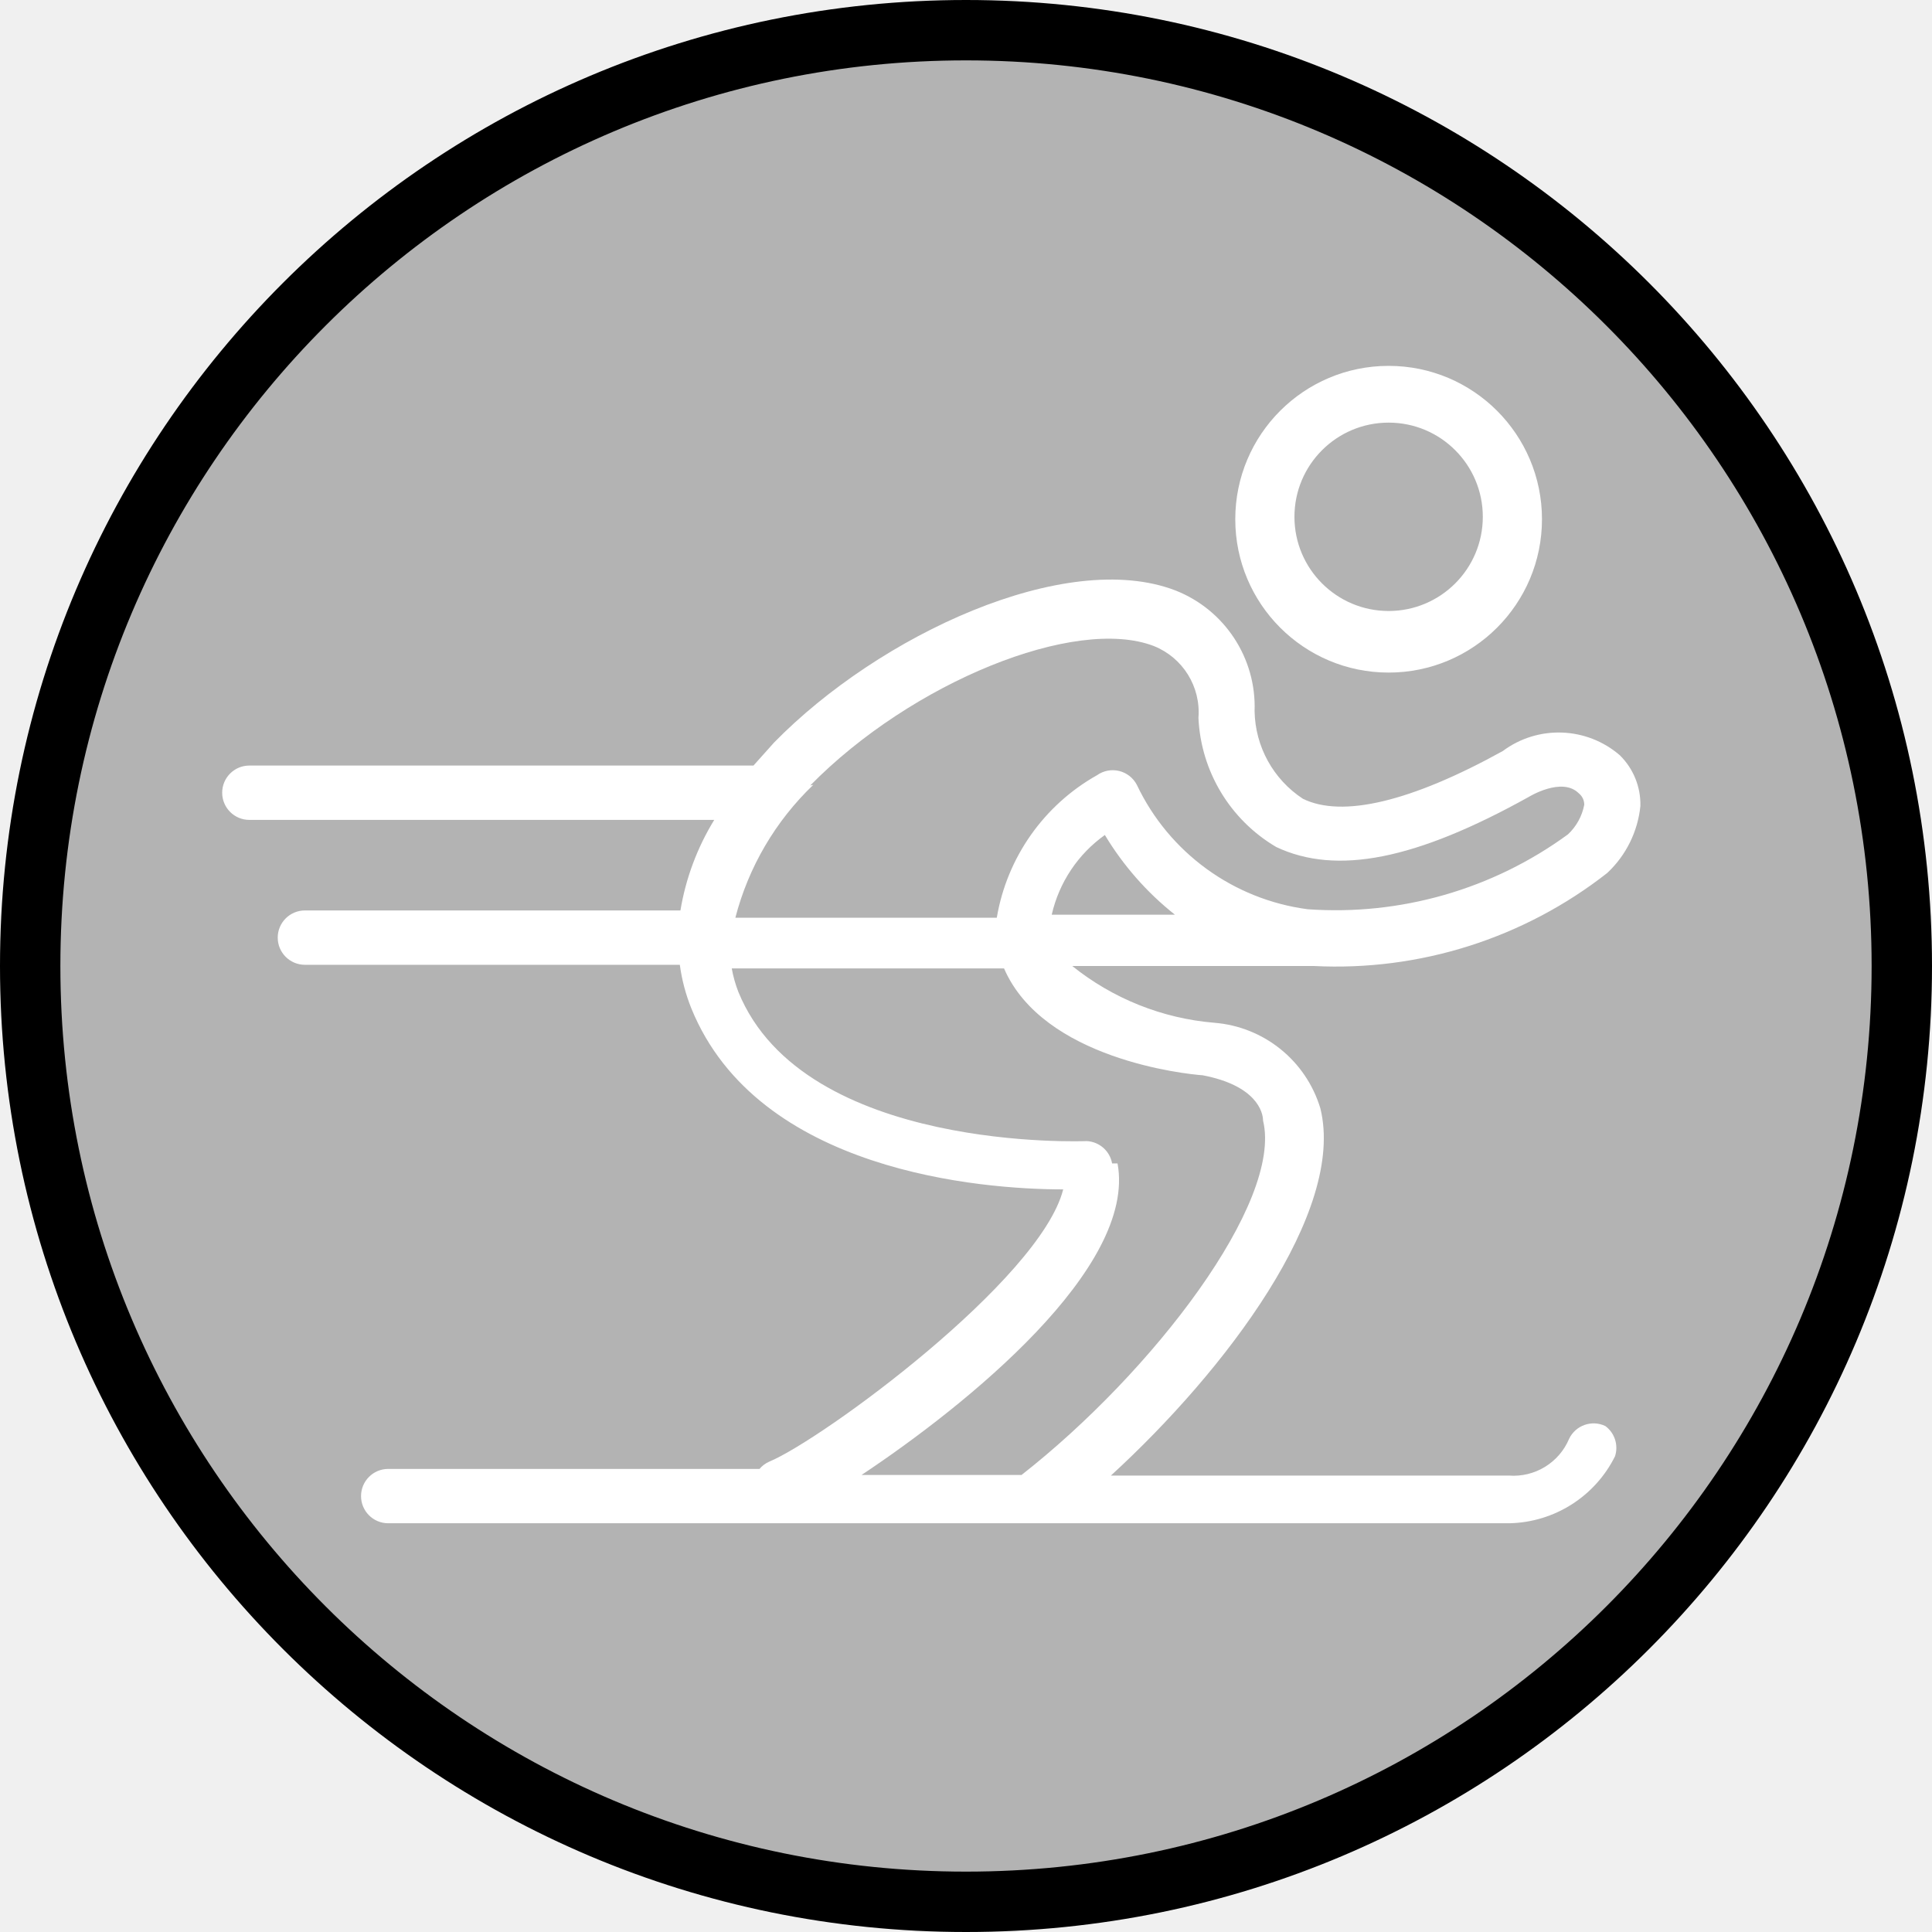
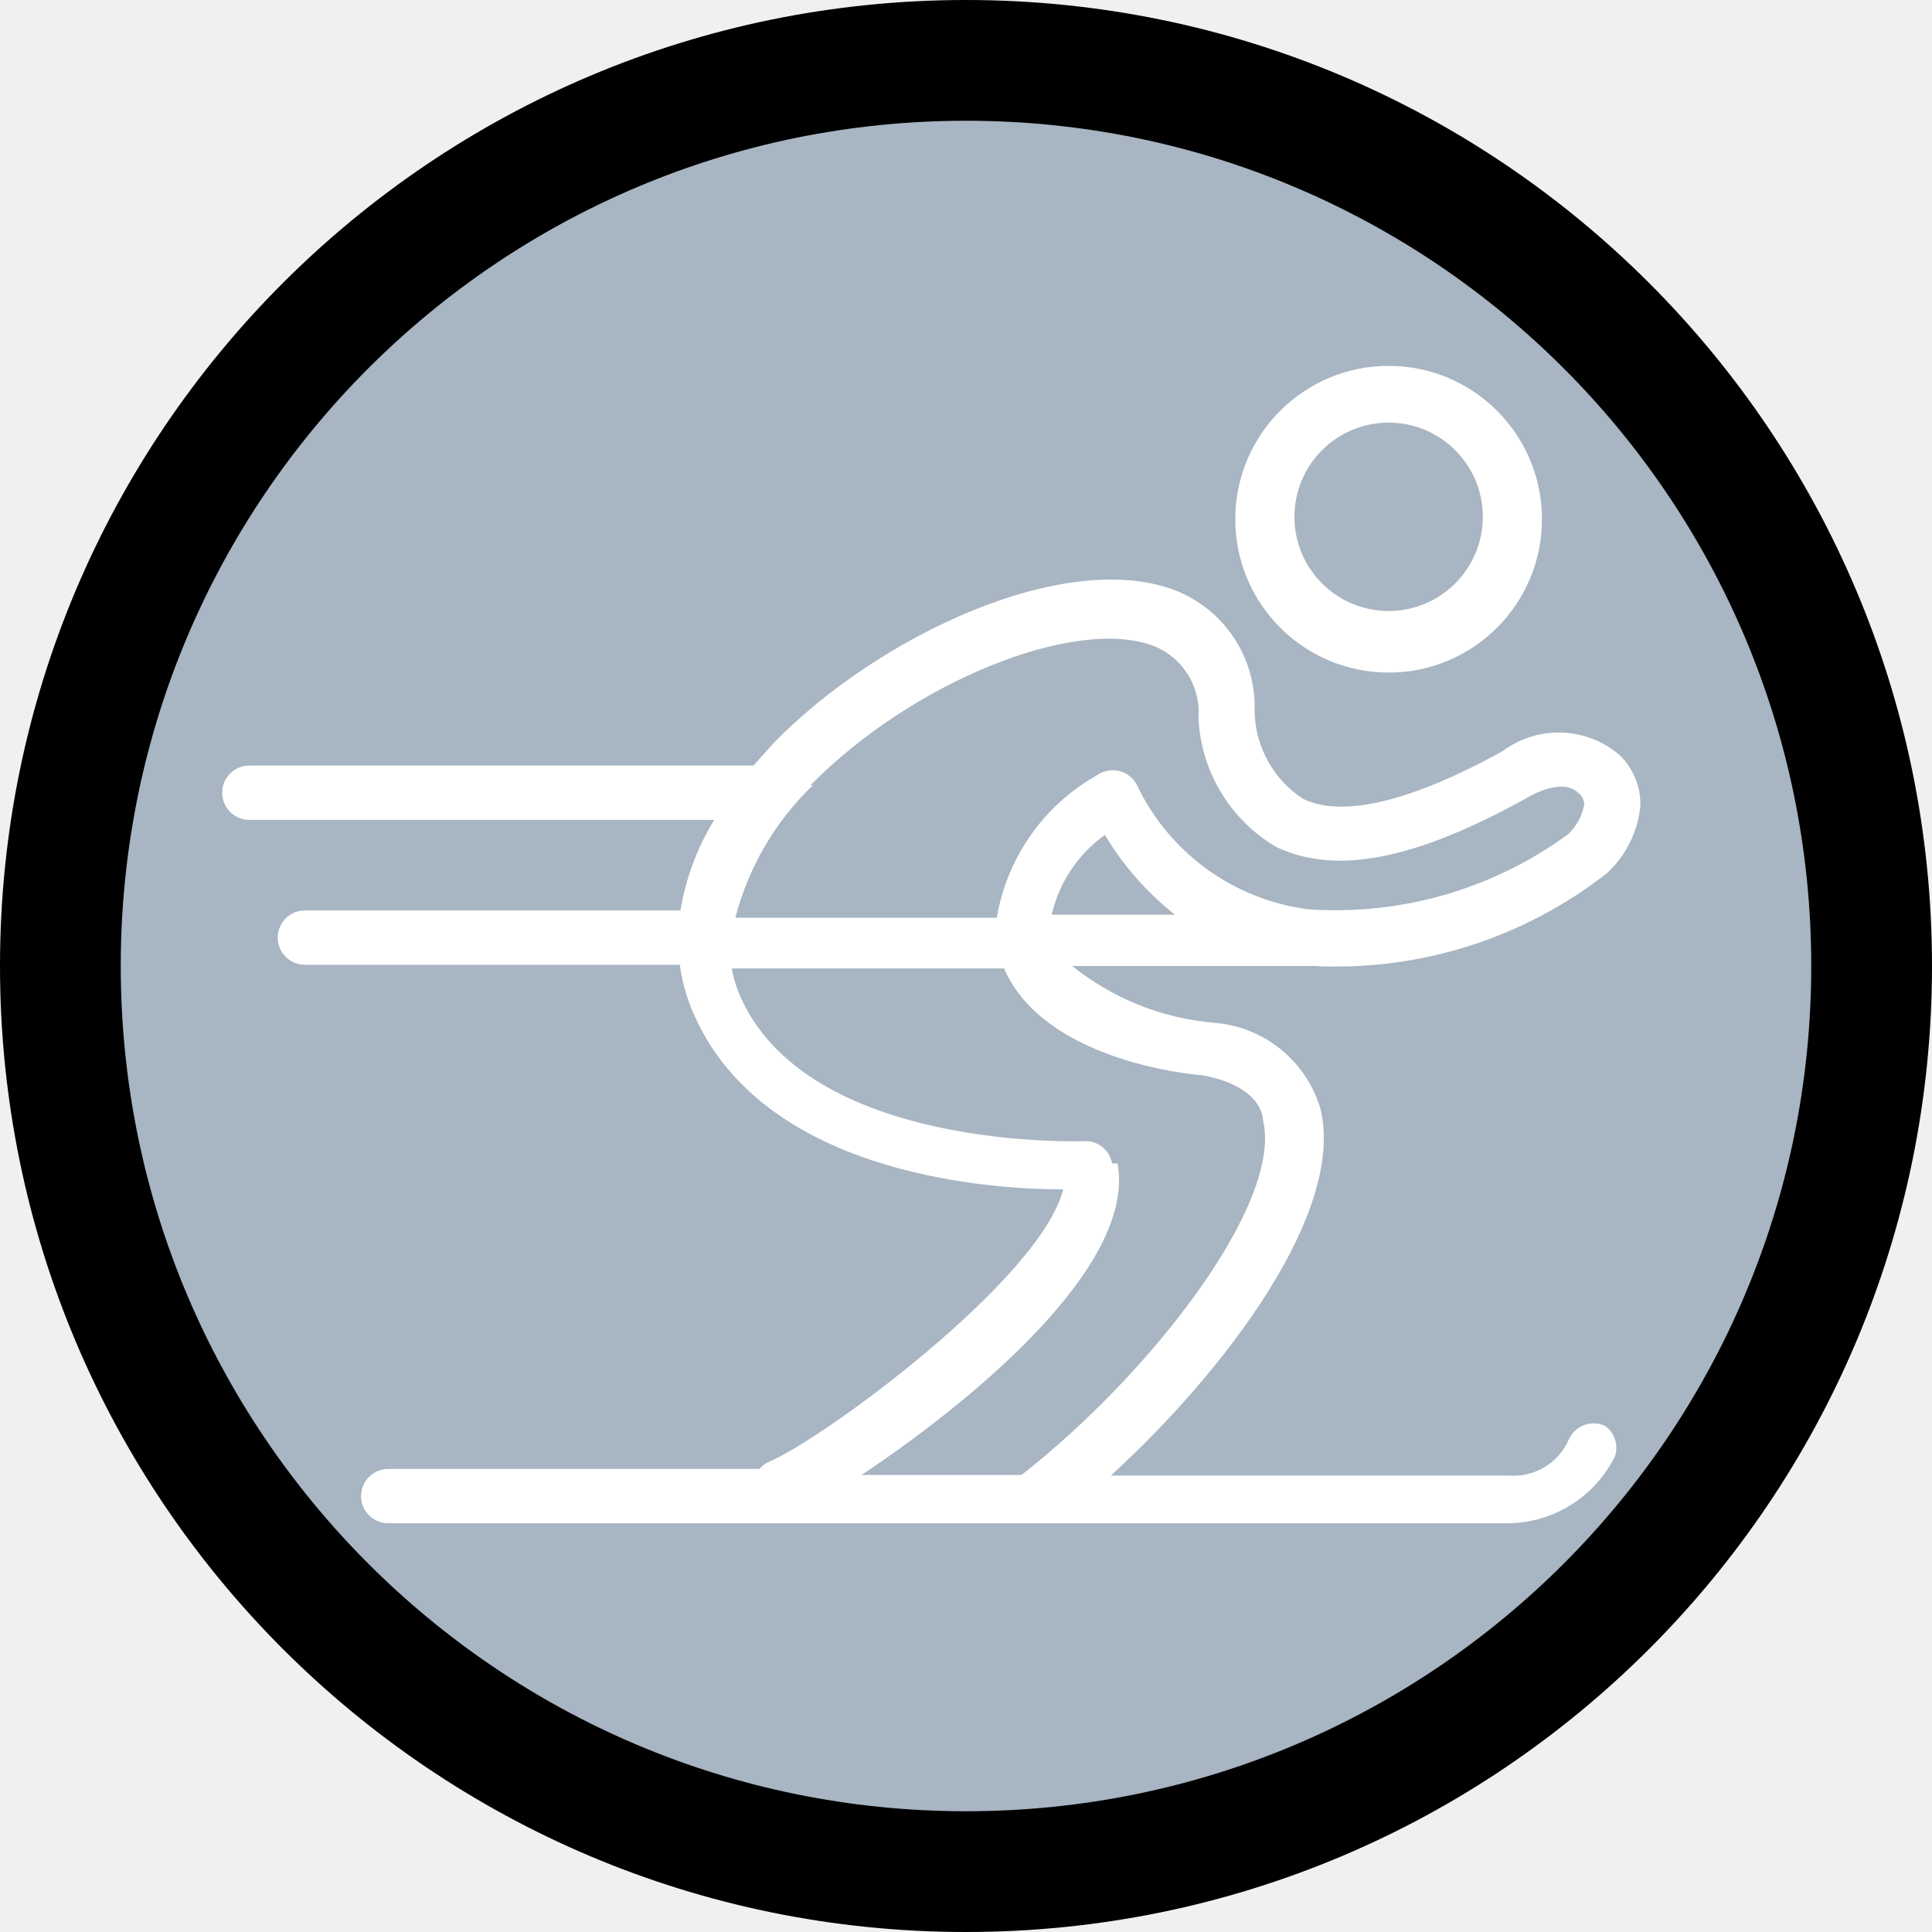
<svg xmlns="http://www.w3.org/2000/svg" id="Layer_1" data-name="Layer 1" viewBox="0 0 32 32">
-   <path d="M16,31.5A15.5,15.5,0,1,1,31.5,16,15.52,15.52,0,0,1,16,31.5Z" fill="#b3b3b3" />
-   <path d="M16,1A15,15,0,1,1,1,16,15,15,0,0,1,16,1m0-1A16,16,0,1,0,32,16,16,16,0,0,0,16,0Z" />
+   <path d="M16,31A15,15,0,1,1,31,16,15,15,0,0,1,16,31Z" fill="#a8b5c2" />
+   <path d="M16,2A14,14,0,1,1,2,16,14,14,0,0,1,16,2m0-2A16,16,0,1,0,32,16,16,16,0,0,0,16,0Z" />
  <path d="M23,11.14a2.54,2.54,0,1,0-2.54-2.54A2.54,2.54,0,0,0,23,11.14ZM23,7a1.56,1.56,0,1,1-1.56,1.56A1.56,1.56,0,0,1,23,7Z" fill="#fff" />
  <path d="M26.59,23.62a.45.45,0,0,0-.6.21,1,1,0,0,1-1,.61H18.4c1.9-1.74,3.89-4.37,3.47-6.08a2,2,0,0,0-1.76-1.42h0A4.33,4.33,0,0,1,17.76,16h4a7.28,7.28,0,0,0,4.86-1.54,1.76,1.76,0,0,0,.55-1.11,1.14,1.14,0,0,0-.34-.84,1.55,1.55,0,0,0-1.94-.07c-1.52.84-2.66,1.11-3.31.79a1.77,1.77,0,0,1-.8-1.45,2.07,2.07,0,0,0-1.31-2c-1.82-.7-4.91.74-6.65,2.52l-.34.38H4.13a.45.45,0,0,0,0,.9h7.7a4.18,4.18,0,0,0-.56,1.5H5.05a.45.45,0,1,0,0,.9h6.21a3,3,0,0,0,.19.72c1.1,2.71,4.81,3,6.16,3-.38,1.5-4,4.15-4.87,4.51a.44.44,0,0,0-.16.12H6.43a.45.45,0,0,0,0,.9H25a2,2,0,0,0,1.75-1.11A.45.45,0,0,0,26.59,23.62Zm-9.17-8.47a2.23,2.23,0,0,1,.88-1.32,4.92,4.92,0,0,0,1.16,1.32Zm-4-2.14c1.68-1.71,4.39-2.81,5.69-2.31a1.18,1.18,0,0,1,.74,1.19v0a2.62,2.62,0,0,0,1.29,2.14c1,.47,2.31.21,4.18-.83,0,0,.55-.34.83-.06a.24.24,0,0,1,.09.19.9.9,0,0,1-.27.49l0,0a6.52,6.52,0,0,1-4.31,1.24A3.66,3.66,0,0,1,18.83,13a.45.45,0,0,0-.66-.16,3.35,3.35,0,0,0-1.66,2.36H12.18A4.67,4.67,0,0,1,13.47,13Zm5,6.26A.45.45,0,0,0,18,18.9s-4.68.2-5.77-2.47a2.09,2.09,0,0,1-.11-.39h4.51c.65,1.5,3,1.75,3.29,1.77.89.17,1,.61,1,.75.33,1.35-1.83,4.17-4,5.87H14.27C16,23.28,18.83,21,18.51,19.27Z" fill="#fff" />
</svg>
